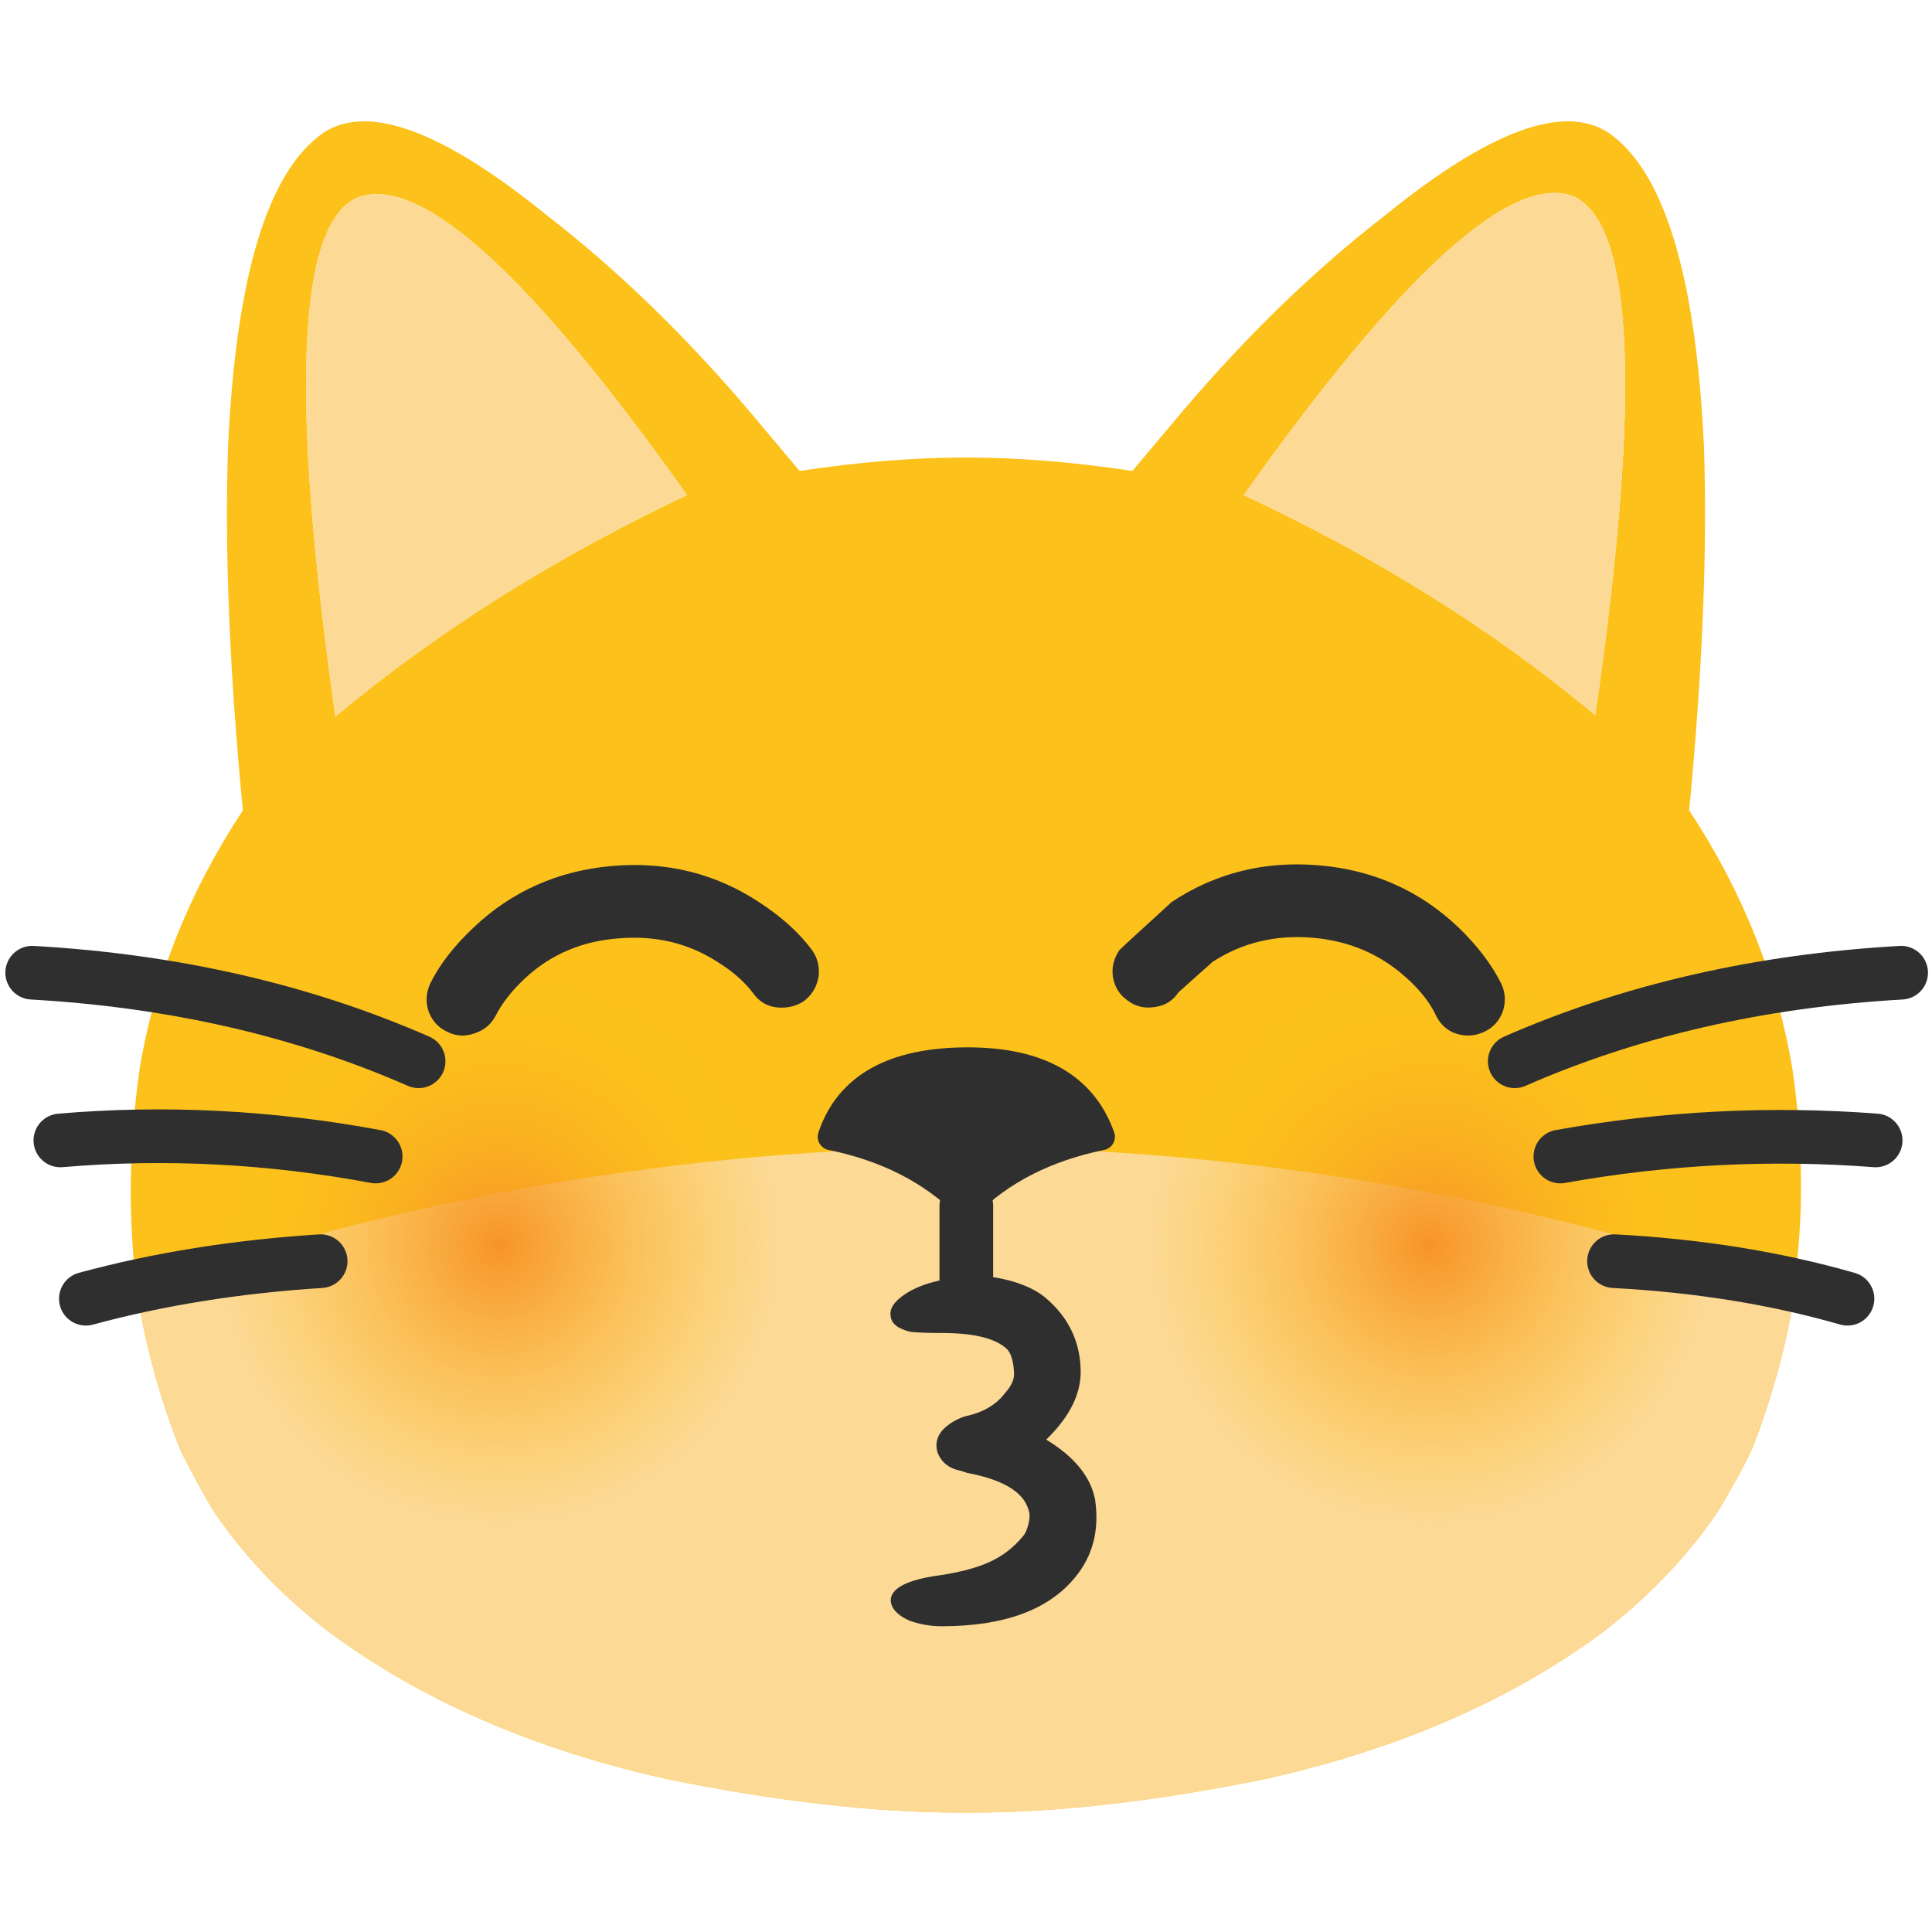
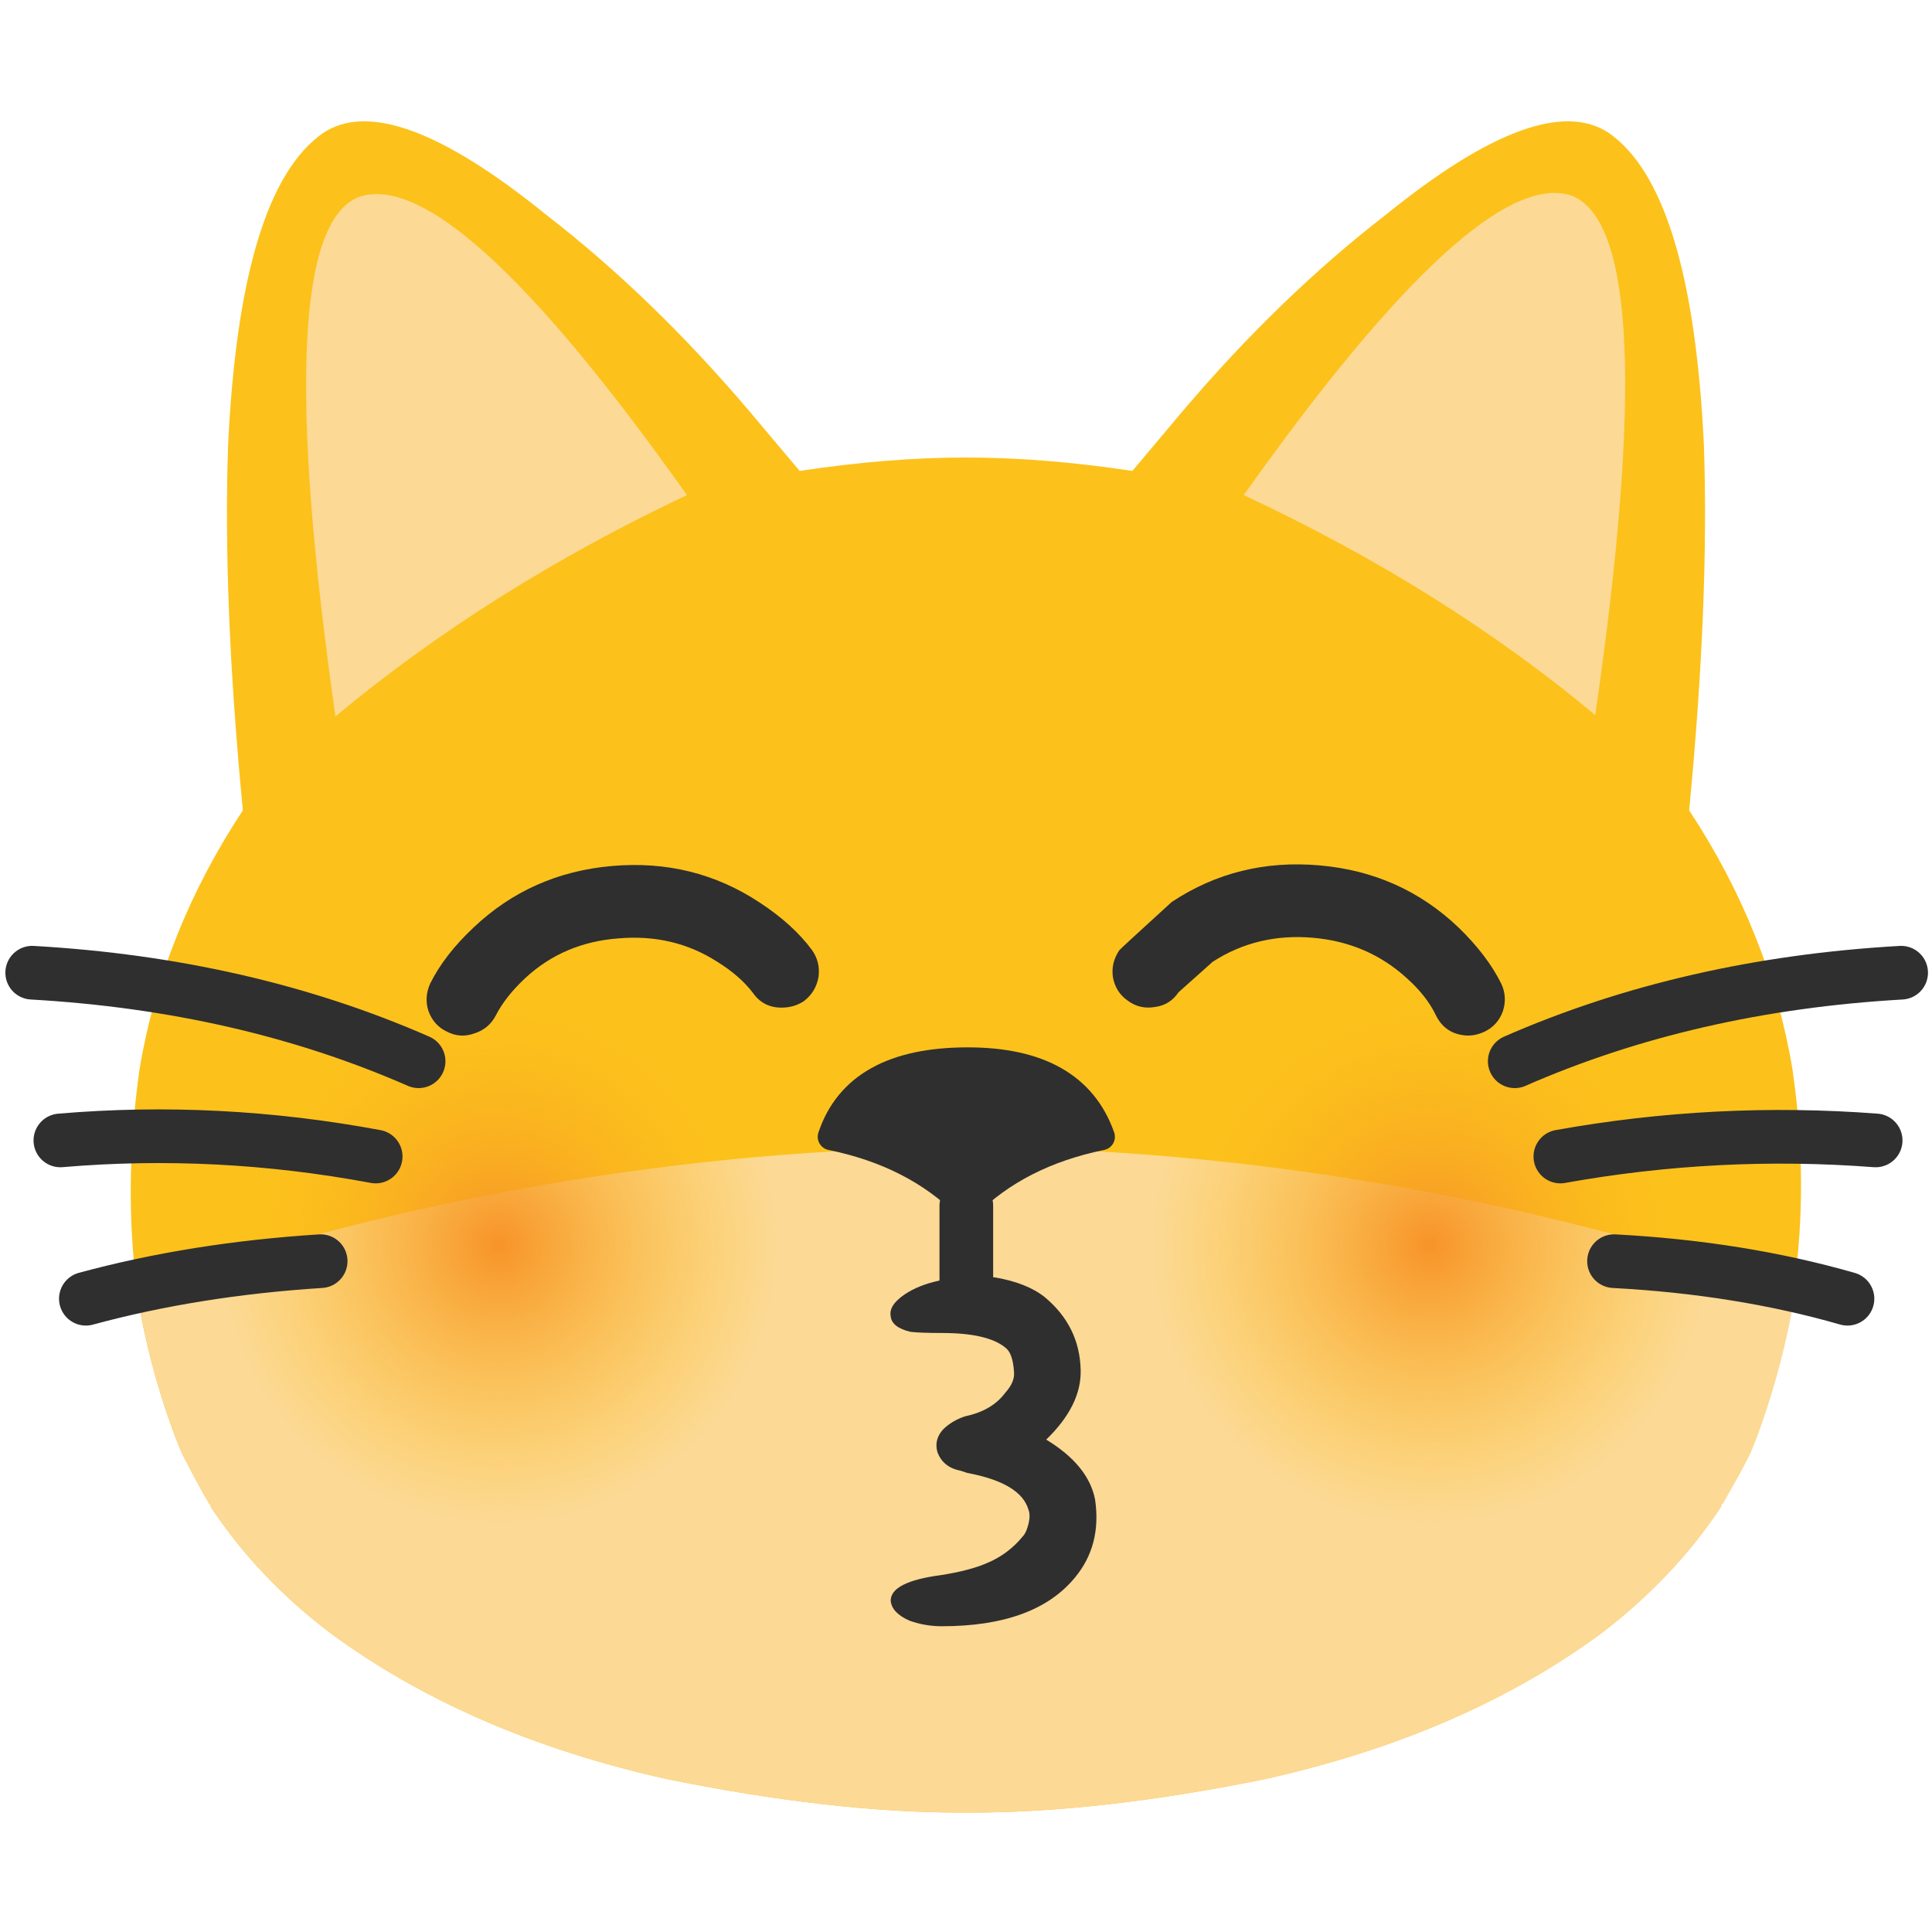
<svg xmlns="http://www.w3.org/2000/svg" xmlns:xlink="http://www.w3.org/1999/xlink" version="1.1" preserveAspectRatio="none" x="0px" y="0px" width="72px" height="72px" viewBox="0 0 72 72">
  <defs>
    <radialGradient id="Gradient_1" gradientUnits="userSpaceOnUse" cx="0" cy="0" r="10.375" fx="0" fy="0" gradientTransform="matrix( 1, 0, 0, 1, 53.3,46.4) " spreadMethod="pad">
      <stop offset="0%" stop-color="#F79329" />
      <stop offset="100%" stop-color="#FCC21B" stop-opacity="0" />
    </radialGradient>
    <radialGradient id="Gradient_2" gradientUnits="userSpaceOnUse" cx="0" cy="0" r="10.375" fx="0" fy="0" gradientTransform="matrix( 1, 0, 0, 1, 18.6,46.4) " spreadMethod="pad">
      <stop offset="0%" stop-color="#F79329" />
      <stop offset="100%" stop-color="#FCC21B" stop-opacity="0" />
    </radialGradient>
    <g id="Layer0_0_FILL">
-       <path fill="#FCC21B" stroke="none" d=" M 59.95 4.95 Q 57.45 3.3 51.65 8 47.7 11.05 44.05 15.35 L 42.2 17.55 Q 38.9 17.05 36 17.05 33.1 17.05 29.8 17.55 L 27.95 15.35 Q 24.3 11.05 20.35 8 14.55 3.3 12.05 4.95 8.95 7.1 8.5 16.6 8.3 22.4 9.05 30.2 6.05 34.75 5.2 39.85 4.6 44.1 5.1 48.05 5.2 48.5 5.25 49 5.7 51.35 6.55 53.6 6.65 53.85 6.75 54.1 7.25 55.1 7.8 56.05 7.85 56.05 7.85 56.1 L 7.85 56.15 Q 9.6 58.8 12.3 60.85 17.45 64.65 24.85 66.3 31 67.55 35.8 67.55 35.9 67.55 36 67.55 36.1 67.55 36.2 67.55 41 67.55 47.15 66.3 54.55 64.65 59.7 60.85 62.376 58.797 64.1 56.1 L 64.15 56.1 Q 64.159 56.074 64.15 56.05 64.764 55.111 65.25 54.1 65.349 53.851 65.45 53.6 66.295 51.344 66.7 48.95 66.808 48.498 66.85 48 67.413 44.083 66.8 39.85 65.95 34.75 62.95 30.2 63.7 22.4 63.5 16.6 63.05 7.1 59.95 4.95 M 46.35 18.45 Q 55.131 6.079 58.6 7.3 62.045 8.757 59.45 26.65 53.811 21.938 46.35 18.45 M 12.5 26.7 Q 9.95 8.75 13.35 7.35 16.85 6.1 25.6 18.45 18.2 21.95 12.5 26.7 Z" />
-       <path fill="#FCD995" stroke="none" d=" M 13.35 7.35 Q 9.95 8.75 12.5 26.7 18.2 21.95 25.6 18.45 16.85 6.1 13.35 7.35 M 58.6 7.3 Q 55.131 6.079 46.35 18.45 53.811 21.938 59.45 26.65 62.045 8.757 58.6 7.3 Z" />
+       <path fill="#FCC21B" stroke="none" d=" M 66.85 48 Q 67.413 44.083 66.8 39.85 65.95 34.75 62.95 30.2 63.7 22.4 63.5 16.6 63.05 7.1 59.95 4.95 57.45 3.3 51.65 8 47.7 11.05 44.05 15.35 L 42.2 17.55 Q 38.9 17.05 36 17.05 33.1 17.05 29.8 17.55 L 27.95 15.35 Q 24.3 11.05 20.35 8 14.55 3.3 12.05 4.95 8.95 7.1 8.5 16.6 8.3 22.4 9.05 30.2 6.05 34.75 5.2 39.85 4.6 44.1 5.1 48.05 5.2 48.5 5.25 49 5.7 51.35 6.55 53.6 6.65 53.85 6.75 54.1 7.25 55.1 7.8 56.05 7.85 56.05 7.85 56.1 L 7.85 56.15 Q 9.6 58.8 12.3 60.85 17.45 64.65 24.85 66.3 31 67.55 35.8 67.55 35.9 67.55 36 67.55 36.1 67.55 36.2 67.55 41 67.55 47.15 66.3 54.55 64.65 59.7 60.85 62.376 58.797 64.1 56.1 L 64.15 56.1 Q 64.159 56.074 64.15 56.05 64.764 55.111 65.25 54.1 65.349 53.851 65.45 53.6 66.295 51.344 66.7 48.95 66.808 48.498 66.85 48 Z" />
    </g>
    <g id="Layer0_0_MEMBER_0_FILL">
      <path fill="#FCD995" stroke="none" d=" M -24.95 46.55 Q -22.25 44.5 -20.5 41.85 L -20.5 41.8 Q -20.5 41.75 -20.45 41.75 -19.9 40.8 -19.4 39.8 -19.3 39.55 -19.2 39.3 -18.35 37.05 -17.9 34.7 -17.85 34.2 -17.75 33.75 -33 28.55 -48.65 28.45 -64.3 28.55 -79.55 33.75 -79.45 34.2 -79.4 34.7 -78.95 37.05 -78.1 39.3 -78 39.55 -77.9 39.8 -77.4 40.8 -76.85 41.75 -76.8 41.75 -76.8 41.8 L -76.8 41.85 Q -75.05 44.5 -72.35 46.55 -67.2 50.35 -59.8 52 -53.65 53.25 -48.85 53.25 -48.75 53.25 -48.65 53.25 -48.55 53.25 -48.45 53.25 -43.65 53.25 -37.5 52 -30.1 50.35 -24.95 46.55 Z" />
+     </g>
+     <g id="Layer0_0_MEMBER_1_FILL">
+       <path fill="#FCD995" stroke="none" d=" M 13.35 7.35 Q 9.95 8.75 12.5 26.7 18.2 21.95 25.6 18.45 16.85 6.1 13.35 7.35 M 59.45 26.65 Q 62.045 8.757 58.6 7.3 55.131 6.079 46.35 18.45 53.811 21.938 59.45 26.65 Z" />
    </g>
    <g id="Layer0_1_MEMBER_0_MEMBER_0_FILL">
      <path fill="url(#Gradient_1)" stroke="none" d=" M 49.8 36.7 Q 45.7 38.15 43.85 42.05 42.05 45.95 43.5 50 45 54 48.95 55.85 52.9 57.65 56.95 56.2 61.05 54.7 62.9 50.85 64.75 46.95 63.25 42.9 61.75 38.85 57.8 37.05 53.85 35.2 49.8 36.7 Z" />
    </g>
    <g id="Layer0_1_MEMBER_0_MEMBER_1_FILL">
      <path fill="url(#Gradient_2)" stroke="none" d=" M 15.1 36.7 Q 11 38.15 9.15 42.05 7.35 45.95 8.8 50 10.3 54 14.25 55.85 18.2 57.65 22.25 56.2 26.35 54.7 28.2 50.85 30.05 46.95 28.55 42.9 27.05 38.85 23.1 37.05 19.15 35.2 15.1 36.7 Z" />
    </g>
    <g id="Layer0_3_MEMBER_0_FILL">
      <path fill="#2F2F2F" stroke="none" d=" M 51.4 48.8 Q 46.75 45.1 40.6 45.1 34.5 45.1 29.85 48.8 27.5 50.65 26.25 52.7 25.7 53.7 25.95 54.75 26.25 55.85 27.2 56.4 28.15 57 29.25 56.7 30.35 56.45 30.95 55.5 31.8 54.15 33.4 52.9 36.5 50.5 40.6 50.55 44.75 50.55 47.85 52.95 49.45 54.15 50.3 55.5 51.05 56.8 52.65 56.8 53.4 56.8 54.05 56.45 55 55.85 55.3 54.75 55.55 53.65 55 52.7 53.75 50.65 51.4 48.8 Z" />
    </g>
    <g id="Layer0_3_MEMBER_1_FILL">
      <path fill="#2F2F2F" stroke="none" d=" M 98.35 48.75 Q 93.7 45.05 87.6 45.05 81.45 45.05 76.8 48.75 73.3 52.55 73.2 52.7 72.65 53.7 72.9 54.75 73.2 55.85 74.15 56.4 75.1 57 76.25 56.7 77.35 56.45 77.9 55.45 L 80.25 52.95 Q 83.4 50.5 87.6 50.5 91.7 50.5 94.85 52.9 96.45 54.1 97.25 55.45 98.05 56.8 99.6 56.8 100.3 56.8 101 56.4 101.95 55.85 102.25 54.75 102.5 53.65 101.95 52.7 100.7 50.65 98.35 48.75 Z" />
    </g>
    <g id="Layer0_4_FILL">
      <path fill="#2F2F2F" stroke="none" d=" M 31.2 43.1 Q 34.15 43.7 36 45.55 37.85 43.7 40.8 43.1 39.85 40.4 36.05 40.4 32.1 40.4 31.2 43.1 Z" />
    </g>
    <g id="Layer0_5_FILL">
      <path fill="#2F2F2F" stroke="none" d=" M 96.35 36.15 Q 95.45 36.35 94.85 36.75 94.1 37.25 94.2 37.75 94.25 38.25 95.1 38.45 95.55 38.5 96.5 38.5 98.55 38.5 99.35 39.15 99.7 39.4 99.75 40.25 99.8 40.7 99.35 41.2 98.75 42 97.55 42.25 96.95 42.45 96.55 42.85 96.15 43.3 96.3 43.85 96.55 44.55 97.35 44.7 L 97.65 44.8 Q 100.05 45.25 100.4 46.45 100.5 46.7 100.4 47.1 100.3 47.5 100.15 47.65 99.5 48.45 98.55 48.85 97.75 49.2 96.45 49.4 94.2 49.7 94.2 50.55 94.25 51.1 95.05 51.45 95.75 51.7 96.5 51.7 100.7 51.7 102.5 49.5 103.7 48.05 103.4 46 103.1 44.45 101.2 43.3 102.8 41.75 102.75 40.15 102.7 38.2 101.15 36.9 100.35 36.25 98.9 36 97.55 35.85 96.35 36.15 Z" />
    </g>
    <path id="Layer0_2_1_STROKES" stroke="#2F2F2F" stroke-width="2" stroke-linejoin="round" stroke-linecap="round" fill="none" d=" M 58.15 43.1 Q 64 42.05 69.9 42.5 M 60.15 47 Q 64.85 47.25 68.85 48.4 M 56.45 39.55 Q 62.95 36.7 70.85 36.25 M 14 43.1 Q 8.1 42 2.25 42.5 M 11.95 47 Q 7.25 47.3 3.2 48.4 M 15.6 39.55 Q 9.1 36.7 1.2 36.25" />
    <path id="Layer0_4_1_STROKES" stroke="#2F2F2F" stroke-width="1" stroke-linejoin="round" stroke-linecap="round" fill="none" d=" M 30.993 42.382 Q 34.089 43.012 36.031 44.953 37.972 43.012 41.068 42.382 40.071 39.549 36.083 39.549 31.938 39.549 30.993 42.382 Z" />
    <path id="Layer0_4_2_STROKES" stroke="#2F2F2F" stroke-width="2" stroke-linejoin="round" stroke-linecap="round" fill="none" d=" M 36.031 44.953 L 36.031 48.417" />
  </defs>
  <g id="Layer_1">
    <g transform="matrix( 1, 0, 0, 1, 0,0) ">
      <use xlink:href="#Layer0_0_FILL" />
    </g>
    <g transform="matrix( 1, 0, 0, 1, 84.65,14.3) ">
      <use xlink:href="#Layer0_0_MEMBER_0_FILL" />
    </g>
    <g transform="matrix( 1, 0, 0, 1, 0,0) ">
+       <use xlink:href="#Layer0_0_MEMBER_1_FILL" />
+     </g>
+     <g transform="matrix( 1, 0, 0, 1, 0,0) ">
      <use xlink:href="#Layer0_1_MEMBER_0_MEMBER_0_FILL" />
    </g>
    <g transform="matrix( 1, 0, 0, 1, 0,0) ">
      <use xlink:href="#Layer0_1_MEMBER_0_MEMBER_1_FILL" />
    </g>
    <g transform="matrix( 1, 0, 0, 1, 0,0) ">
      <use xlink:href="#Layer0_2_1_STROKES" />
    </g>
    <g transform="matrix( 0.4951477, -0.04330444, 0.04330444, 0.4951477, 0.75,11.7) ">
      <use xlink:href="#Layer0_3_MEMBER_0_FILL" />
    </g>
    <g transform="matrix( 0.4951477, 0.04330444, -0.04330444, 0.4951477, 7.75,6.15) ">
      <use xlink:href="#Layer0_3_MEMBER_1_FILL" />
    </g>
    <g transform="matrix( 1.049469, 0, 0, 1.049469, -1.75,-2.85) ">
      <use xlink:href="#Layer0_4_FILL" />
      <use xlink:href="#Layer0_4_1_STROKES" transform="matrix( 0.9528503, 0, 0, 0.9528503, 1.65,2.7) " />
      <use xlink:href="#Layer0_4_2_STROKES" transform="matrix( 0.9528503, 0, 0, 0.9528503, 1.65,2.7) " />
    </g>
    <g transform="matrix( 0.8279572, 0, 0, 0.8279572, -44.8,17.8) ">
      <use xlink:href="#Layer0_5_FILL" />
    </g>
  </g>
</svg>
